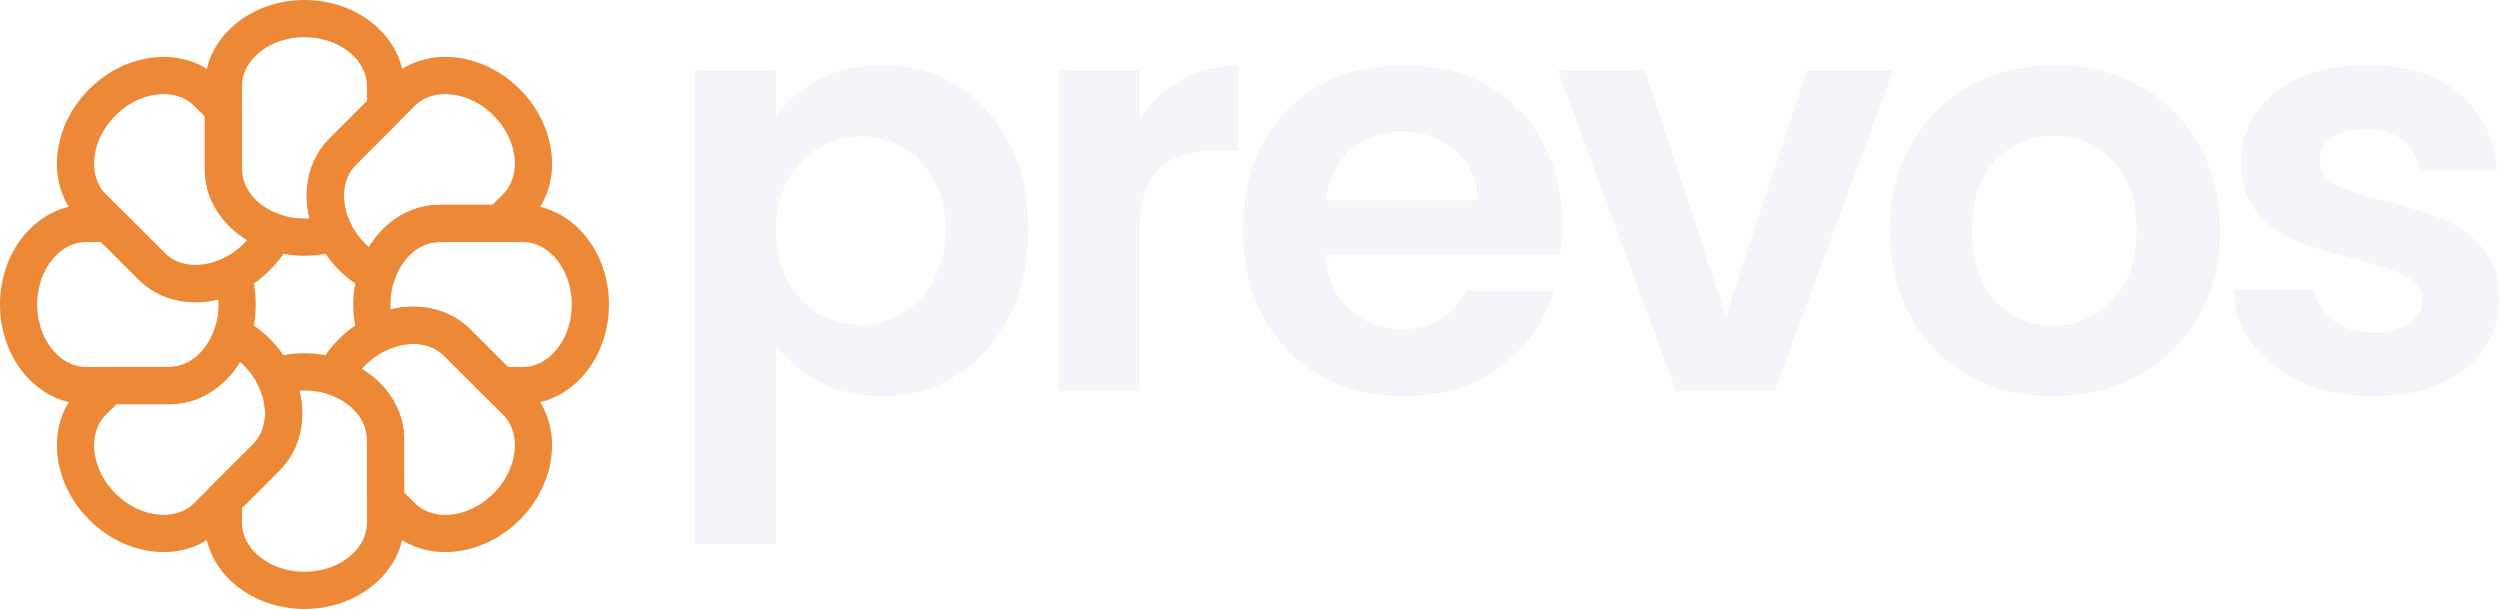
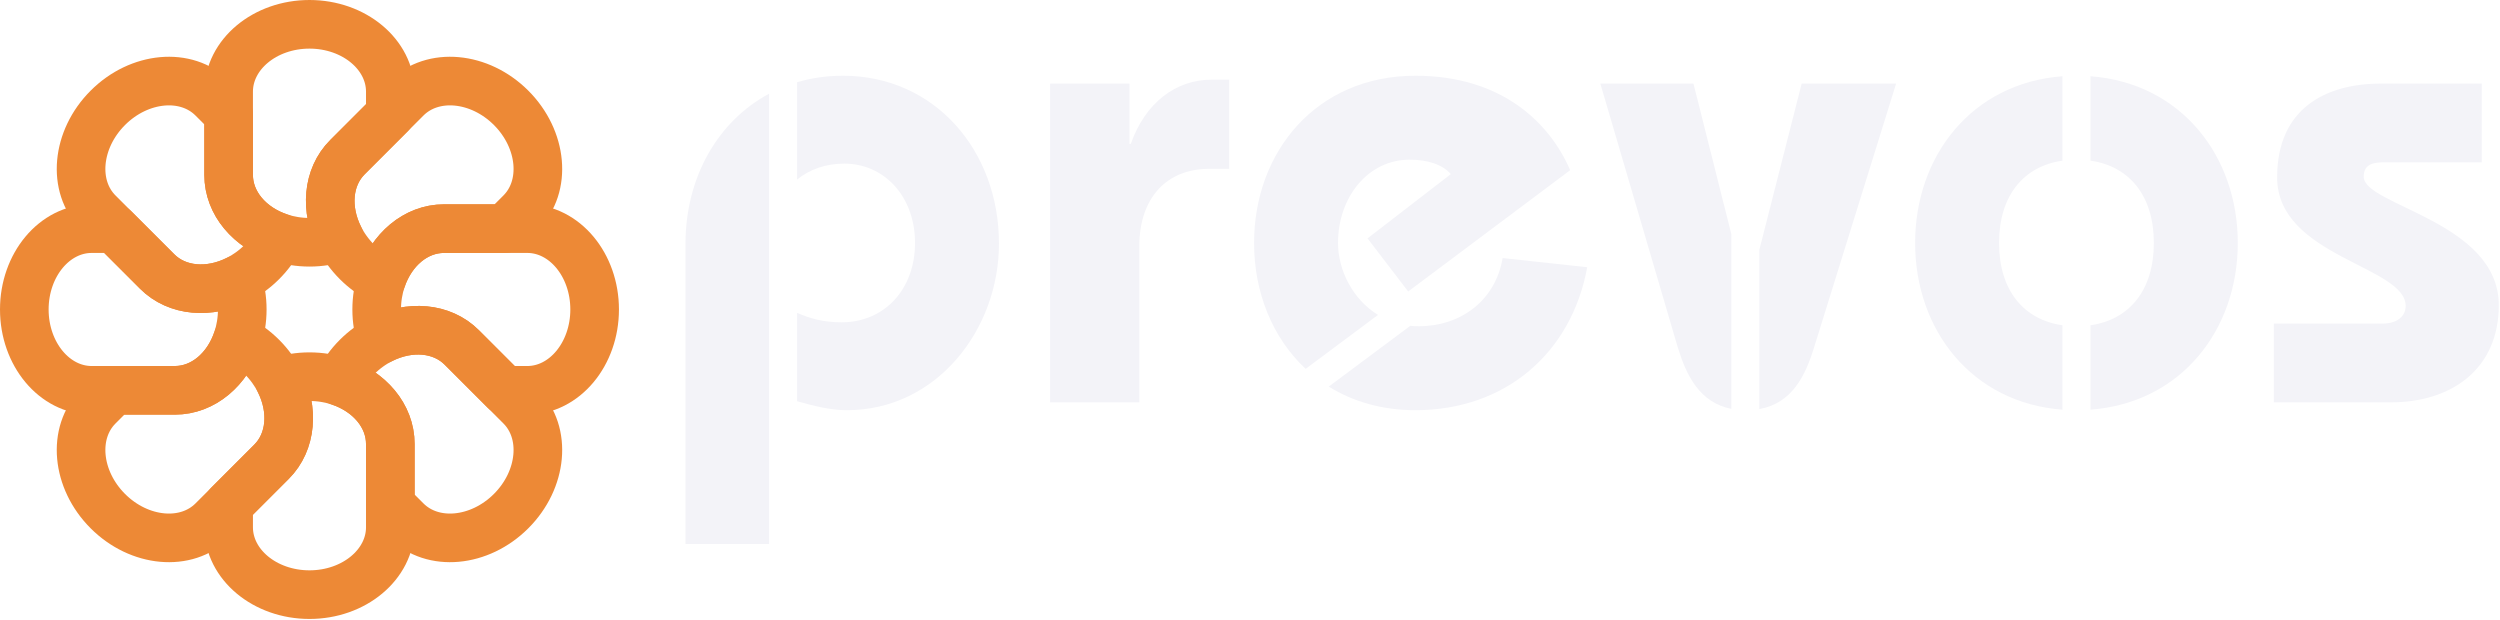
- <svg xmlns="http://www.w3.org/2000/svg" width="100%" height="100%" viewBox="0 0 1603 391" version="1.1" xml:space="preserve" style="fill-rule:evenodd;clip-rule:evenodd;stroke-linecap:round;stroke-linejoin:round;stroke-miterlimit:1.5;">
-   <g transform="matrix(1,0,0,1,-163.2745,-599.8939)">
+ <svg xmlns="http://www.w3.org/2000/svg" width="100%" height="100%" viewBox="0 0 1607 398" version="1.1" xml:space="preserve" style="fill-rule:evenodd;clip-rule:evenodd;stroke-linecap:round;stroke-linejoin:round;stroke-miterlimit:1.5;">
+   <g transform="matrix(1,0,0,1,-159.5753,-596.1947)">
    <g id="Logo_dark" transform="matrix(1.094324,0,0,1.094324,-67.41258,146.6991)">
      <g id="Obsidian-Charcoal" transform="matrix(0.428216,0,0,0.428216,-209.1264,368.6308)">
        <g transform="matrix(1,0,0,1,389.8534,0)">
-           <path d="M1059.537,313.923L1140.251,233.209C1176.317,197.143 1240.735,202.999 1284.014,246.279C1327.293,289.558 1333.149,353.976 1297.083,390.042L1275.145,411.98L1192.024,411.98C1153.047,411.98 1119.673,441 1106.1,482.001C1094.193,476.016 1082.812,467.892 1072.606,457.686C1062.401,447.481 1054.276,436.1 1048.292,424.192C1028.896,385.603 1031.976,341.484 1059.537,313.923Z" style="fill:none;stroke:rgb(237,137,54);stroke-width:50.9px;" />
+           <path d="M1059.537,313.923L1140.251,233.209C1176.317,197.143 1240.735,202.999 1284.014,246.279C1327.293,289.558 1333.149,353.976 1297.083,390.042L1275.145,411.98L1192.024,411.98C1153.047,411.98 1119.673,441 1106.1,482.001C1094.193,476.016 1082.812,467.892 1072.606,457.686C1062.401,447.481 1054.276,436.1 1048.292,424.192C1028.896,385.603 1031.976,341.484 1059.537,313.923Z" style="fill:none;stroke:rgb(237,137,54);stroke-width:66.69px;" />
        </g>
        <g transform="matrix(1,0,0,1,389.8534,0)">
-           <path d="M1192.024,411.98L1306.171,411.98C1357.176,411.98 1398.585,461.672 1398.585,522.878C1398.585,584.084 1357.176,633.776 1306.171,633.776L1275.145,633.776L1216.37,575C1188.808,547.439 1144.69,544.36 1106.1,563.755C1101.912,551.103 1099.61,537.311 1099.61,522.878C1099.61,508.445 1101.912,494.653 1106.1,482.001C1119.673,441 1153.047,411.98 1192.024,411.98Z" style="fill:none;stroke:rgb(237,137,54);stroke-width:50.9px;" />
+           <path d="M1192.024,411.98L1306.171,411.98C1357.176,411.98 1398.585,461.672 1398.585,522.878C1398.585,584.084 1357.176,633.776 1306.171,633.776L1275.145,633.776L1216.37,575C1188.808,547.439 1144.69,544.36 1106.1,563.755C1101.912,551.103 1099.61,537.311 1099.61,522.878C1099.61,508.445 1101.912,494.653 1106.1,482.001C1119.673,441 1153.047,411.98 1192.024,411.98Z" style="fill:none;stroke:rgb(237,137,54);stroke-width:66.69px;" />
        </g>
        <g transform="matrix(1,0,0,1,389.8534,0)">
-           <path d="M1216.37,575L1297.083,655.714C1333.149,691.78 1327.293,756.198 1284.014,799.477C1240.735,842.757 1176.317,848.613 1140.251,812.547L1118.312,790.608L1118.312,707.488C1118.312,668.51 1089.293,635.136 1048.292,621.564C1054.276,609.656 1062.401,598.275 1072.606,588.07C1082.812,577.864 1094.193,569.74 1106.1,563.755C1144.69,544.36 1188.808,547.439 1216.37,575Z" style="fill:none;stroke:rgb(237,137,54);stroke-width:50.9px;" />
+           <path d="M1216.37,575L1297.083,655.714C1333.149,691.78 1327.293,756.198 1284.014,799.477C1240.735,842.757 1176.317,848.613 1140.251,812.547L1118.312,790.608L1118.312,707.488C1118.312,668.51 1089.293,635.136 1048.292,621.564C1054.276,609.656 1062.401,598.275 1072.606,588.07C1082.812,577.864 1094.193,569.74 1106.1,563.755C1144.69,544.36 1188.808,547.439 1216.37,575Z" style="fill:none;stroke:rgb(237,137,54);stroke-width:66.69px;" />
        </g>
        <g transform="matrix(1,0,0,1,389.8534,0)">
-           <path d="M1118.312,707.488L1118.312,821.634C1118.312,872.639 1068.621,914.049 1007.415,914.049C946.209,914.049 896.517,872.639 896.517,821.634L896.517,790.608L955.292,731.833C982.854,704.272 985.933,660.153 966.538,621.564C979.189,617.376 992.982,615.073 1007.415,615.073C1021.847,615.073 1035.64,617.376 1048.292,621.564C1089.293,635.136 1118.312,668.51 1118.312,707.488Z" style="fill:none;stroke:rgb(237,137,54);stroke-width:50.9px;" />
+           <path d="M1118.312,707.488L1118.312,821.634C1118.312,872.639 1068.621,914.049 1007.415,914.049C946.209,914.049 896.517,872.639 896.517,821.634L896.517,790.608L955.292,731.833C982.854,704.272 985.933,660.153 966.538,621.564C979.189,617.376 992.982,615.073 1007.415,615.073C1021.847,615.073 1035.64,617.376 1048.292,621.564C1089.293,635.136 1118.312,668.51 1118.312,707.488Z" style="fill:none;stroke:rgb(237,137,54);stroke-width:66.69px;" />
        </g>
        <g transform="matrix(1,0,0,1,389.8534,0)">
-           <path d="M955.292,731.833L874.579,812.547C838.513,848.613 774.094,842.757 730.815,799.477C687.536,756.198 681.68,691.78 717.746,655.714L739.684,633.776L822.805,633.776C861.783,633.776 895.157,604.756 908.729,563.755C920.637,569.74 932.017,577.864 942.223,588.07C952.428,598.275 960.553,609.656 966.538,621.564C985.933,660.153 982.854,704.272 955.292,731.833Z" style="fill:none;stroke:rgb(237,137,54);stroke-width:50.9px;" />
+           <path d="M955.292,731.833L874.579,812.547C838.513,848.613 774.094,842.757 730.815,799.477C687.536,756.198 681.68,691.78 717.746,655.714L739.684,633.776L822.805,633.776C861.783,633.776 895.157,604.756 908.729,563.755C920.637,569.74 932.017,577.864 942.223,588.07C952.428,598.275 960.553,609.656 966.538,621.564C985.933,660.153 982.854,704.272 955.292,731.833Z" style="fill:none;stroke:rgb(237,137,54);stroke-width:66.69px;" />
        </g>
        <g transform="matrix(1,0,0,1,389.8534,0)">
-           <path d="M822.805,633.776L708.659,633.776C657.654,633.776 616.244,584.084 616.244,522.878C616.244,461.672 657.654,411.98 708.659,411.98L739.684,411.98L798.46,470.756C826.021,498.317 870.14,501.396 908.729,482.001C912.917,494.653 915.22,508.445 915.22,522.878C915.22,537.311 912.917,551.103 908.729,563.755C895.157,604.756 861.783,633.776 822.805,633.776Z" style="fill:none;stroke:rgb(237,137,54);stroke-width:50.9px;" />
+           <path d="M822.805,633.776L708.659,633.776C657.654,633.776 616.244,584.084 616.244,522.878C616.244,461.672 657.654,411.98 708.659,411.98L739.684,411.98L798.46,470.756C826.021,498.317 870.14,501.396 908.729,482.001C912.917,494.653 915.22,508.445 915.22,522.878C915.22,537.311 912.917,551.103 908.729,563.755C895.157,604.756 861.783,633.776 822.805,633.776Z" style="fill:none;stroke:rgb(237,137,54);stroke-width:66.69px;" />
        </g>
        <g transform="matrix(1,0,0,1,389.8534,0)">
-           <path d="M798.46,470.756L717.746,390.042C681.68,353.976 687.536,289.558 730.815,246.279C774.094,202.999 838.513,197.143 874.579,233.209L896.517,255.148L896.517,338.268C896.517,377.246 925.537,410.62 966.538,424.192C960.553,436.1 952.428,447.481 942.223,457.686C932.017,467.892 920.637,476.016 908.729,482.001C870.14,501.396 826.021,498.317 798.46,470.756Z" style="fill:none;stroke:rgb(237,137,54);stroke-width:50.9px;" />
+           <path d="M798.46,470.756L717.746,390.042C681.68,353.976 687.536,289.558 730.815,246.279C774.094,202.999 838.513,197.143 874.579,233.209L896.517,255.148L896.517,338.268C896.517,377.246 925.537,410.62 966.538,424.192C960.553,436.1 952.428,447.481 942.223,457.686C932.017,467.892 920.637,476.016 908.729,482.001C870.14,501.396 826.021,498.317 798.46,470.756Z" style="fill:none;stroke:rgb(237,137,54);stroke-width:66.69px;" />
        </g>
        <g transform="matrix(1,0,0,1,389.8534,0)">
-           <path d="M896.517,338.268L896.517,224.122C896.517,173.117 946.209,131.707 1007.415,131.707C1068.621,131.707 1118.312,173.117 1118.312,224.122L1118.312,255.148L1059.537,313.923C1031.976,341.484 1028.896,385.603 1048.292,424.192C1035.64,428.38 1021.847,430.683 1007.415,430.683C992.982,430.683 979.189,428.38 966.538,424.192C925.537,410.62 896.517,377.246 896.517,338.268Z" style="fill:none;stroke:rgb(237,137,54);stroke-width:50.9px;" />
+           <path d="M896.517,338.268L896.517,224.122C896.517,173.117 946.209,131.707 1007.415,131.707C1068.621,131.707 1118.312,173.117 1118.312,224.122L1118.312,255.148L1059.537,313.923C1031.976,341.484 1028.896,385.603 1048.292,424.192C1035.64,428.38 1021.847,430.683 1007.415,430.683C992.982,430.683 979.189,428.38 966.538,424.192C925.537,410.62 896.517,377.246 896.517,338.268Z" style="fill:none;stroke:rgb(237,137,54);stroke-width:66.69px;" />
        </g>
      </g>
-       <g transform="matrix(1.275439,0,0,1.275439,-317.8415,93.63414)">
-         <path d="M770.908,304.803C775.698,298.061 782.307,292.428 790.734,287.904C799.162,283.38 808.787,281.118 819.609,281.118C832.206,281.118 843.605,284.222 853.806,290.432C864.008,296.642 872.08,305.468 878.024,316.911C883.967,328.355 886.939,341.617 886.939,356.697C886.939,371.778 883.967,385.128 878.024,396.749C872.08,408.37 864.008,417.374 853.806,423.761C843.605,430.148 832.206,433.341 819.609,433.341C808.787,433.341 799.25,431.124 791.001,426.688C782.751,422.253 776.053,416.664 770.908,409.922L770.908,501.204L733.65,501.204L733.65,283.513L770.908,283.513L770.908,304.803ZM848.883,356.697C848.883,347.826 847.064,340.153 843.427,333.677C839.79,327.202 835,322.278 829.057,318.907C823.113,315.537 816.682,313.851 809.762,313.851C803.021,313.851 796.678,315.581 790.734,319.041C784.791,322.5 780.001,327.512 776.364,334.077C772.727,340.641 770.908,348.359 770.908,357.23C770.908,366.1 772.727,373.818 776.364,380.382C780.001,386.947 784.791,391.959 790.734,395.419C796.678,398.878 803.021,400.608 809.762,400.608C816.682,400.608 823.113,398.834 829.057,395.286C835,391.737 839.79,386.681 843.427,380.116C847.064,373.552 848.883,365.746 848.883,356.697Z" style="fill:rgb(244,244,249);fill-rule:nonzero;" />
-         <path d="M938.035,306.4C942.825,298.593 949.079,292.472 956.797,288.037C964.515,283.601 973.341,281.384 983.276,281.384L983.276,320.504L973.43,320.504C961.72,320.504 952.894,323.254 946.95,328.754C941.007,334.254 938.035,343.835 938.035,357.496L938.035,430.946L900.777,430.946L900.777,283.513L938.035,283.513L938.035,306.4Z" style="fill:rgb(244,244,249);fill-rule:nonzero;" />
-         <path d="M1132.041,354.036C1132.041,359.359 1131.686,364.149 1130.976,368.407L1023.195,368.407C1024.082,379.052 1027.808,387.39 1034.373,393.423C1040.937,399.455 1049.009,402.471 1058.59,402.471C1072.428,402.471 1082.275,396.527 1088.13,384.64L1128.315,384.64C1124.057,398.834 1115.896,410.499 1103.831,419.636C1091.767,428.773 1076.953,433.341 1059.388,433.341C1045.195,433.341 1032.465,430.192 1021.199,423.894C1009.933,417.596 1001.151,408.681 994.853,397.148C988.555,385.616 985.405,372.31 985.405,357.23C985.405,341.972 988.51,328.577 994.72,317.045C1000.929,305.512 1009.623,296.642 1020.8,290.432C1031.977,284.222 1044.84,281.118 1059.388,281.118C1073.404,281.118 1085.957,284.134 1097.045,290.166C1108.134,296.198 1116.738,304.758 1122.859,315.847C1128.98,326.936 1132.041,339.665 1132.041,354.036ZM1093.186,343.391C1093.186,333.81 1089.815,326.137 1083.074,320.371C1076.332,314.605 1068.082,311.722 1058.324,311.722C1049.098,311.722 1041.336,314.516 1035.038,320.105C1028.74,325.694 1024.881,333.456 1023.461,343.391L1093.186,343.391Z" style="fill:rgb(244,244,249);fill-rule:nonzero;" />
-         <path d="M1207.354,396.616L1244.612,283.513L1284.265,283.513L1229.709,430.946L1184.467,430.946L1130.178,283.513L1170.097,283.513L1207.354,396.616Z" style="fill:rgb(244,244,249);fill-rule:nonzero;" />
-         <path d="M1357.449,433.341C1343.256,433.341 1330.482,430.192 1319.127,423.894C1307.772,417.596 1298.857,408.681 1292.381,397.148C1285.906,385.616 1282.668,372.31 1282.668,357.23C1282.668,342.149 1285.994,328.843 1292.648,317.311C1299.301,305.779 1308.393,296.863 1319.925,290.565C1331.458,284.267 1344.32,281.118 1358.514,281.118C1372.707,281.118 1385.57,284.267 1397.102,290.565C1408.634,296.863 1417.727,305.779 1424.38,317.311C1431.033,328.843 1434.359,342.149 1434.359,357.23C1434.359,372.31 1430.944,385.616 1424.114,397.148C1417.283,408.681 1408.057,417.596 1396.437,423.894C1384.816,430.192 1371.82,433.341 1357.449,433.341ZM1357.449,400.874C1364.191,400.874 1370.534,399.233 1376.477,395.951C1382.421,392.669 1387.166,387.745 1390.715,381.181C1394.263,374.616 1396.037,366.633 1396.037,357.23C1396.037,343.214 1392.356,332.435 1384.993,324.895C1377.63,317.355 1368.626,313.585 1357.981,313.585C1347.336,313.585 1338.421,317.355 1331.236,324.895C1324.05,332.435 1320.458,343.214 1320.458,357.23C1320.458,371.245 1323.962,382.024 1330.97,389.564C1337.978,397.104 1346.804,400.874 1357.449,400.874Z" style="fill:rgb(244,244,249);fill-rule:nonzero;" />
-         <path d="M1504.488,433.341C1492.398,433.341 1481.552,431.168 1471.95,426.821C1462.35,422.475 1454.749,416.576 1449.146,409.124C1443.546,401.673 1440.746,393.423 1440.746,384.374L1478.004,384.374C1478.714,390.052 1481.508,394.753 1486.387,398.479C1491.266,402.205 1497.343,404.068 1504.617,404.068C1511.713,404.068 1517.258,402.648 1521.249,399.81C1525.241,396.971 1527.237,393.334 1527.237,388.898C1527.237,384.108 1524.798,380.516 1519.919,378.12C1515.04,375.725 1507.278,373.108 1496.633,370.27C1485.633,367.608 1476.629,364.858 1469.621,362.02C1462.613,359.181 1456.581,354.834 1451.525,348.98C1446.468,343.125 1443.94,335.23 1443.94,325.294C1443.94,317.133 1446.291,309.682 1450.992,302.94C1455.694,296.198 1462.436,290.876 1471.218,286.972C1480,283.069 1490.335,281.118 1502.221,281.118C1519.786,281.118 1533.802,285.509 1544.269,294.291C1554.737,303.073 1560.503,314.916 1561.568,329.819L1525.907,329.819C1525.374,323.964 1522.935,319.307 1518.588,315.847C1514.241,312.387 1508.431,310.658 1501.157,310.658C1494.415,310.658 1489.226,311.899 1485.589,314.383C1481.952,316.867 1480.133,320.327 1480.133,324.762C1480.133,329.73 1482.617,333.5 1487.585,336.073C1492.552,338.645 1500.27,341.262 1510.738,343.923C1521.383,346.585 1530.165,349.334 1537.084,352.173C1544.003,355.012 1549.991,359.403 1555.047,365.346C1560.104,371.29 1562.632,379.141 1562.632,388.898C1562.632,397.415 1560.276,405.043 1555.563,411.785C1550.85,418.527 1544.093,423.805 1535.292,427.62C1526.493,431.434 1516.225,433.341 1504.488,433.341Z" style="fill:rgb(244,244,249);fill-rule:nonzero;" />
+       <g id="white" transform="matrix(1.447497,0,0,1.447497,-443.0184,23.28156)">
+         <path d="M761.437,488.43L727.53,488.43L727.53,366.544C727.53,339.879 740.515,316.924 761.437,305.719L761.437,488.43ZM772.81,301.051C778.602,299.335 784.823,298.416 791.4,298.416C828.657,298.416 854.738,328.754 854.738,366.544C854.738,401.406 829.456,434.14 792.997,434.14C786.183,434.14 779.37,432.334 772.81,430.5L772.81,394.624C778.042,396.943 783.558,398.479 790.868,398.479C808.166,398.479 820.674,385.173 820.674,366.278C820.674,347.383 808.166,334.077 791.932,334.077C784.441,334.077 777.89,336.425 772.81,340.55L772.81,301.051Z" style="fill:rgb(243,243,248);" />
+         <path d="M911.689,430.946L911.689,367.608C911.689,347.915 922.866,336.206 939.898,336.206L948.148,336.206L948.148,300.013L940.962,300.013C926.592,300.013 914.084,309.327 908.229,326.093L907.697,326.093L907.697,301.609L875.495,301.609L875.495,430.946L911.689,430.946Z" style="fill:rgb(243,243,248);fill-rule:nonzero;" />
+         <path d="M979.183,417.368C965.798,404.849 958.261,386.476 958.261,366.278C958.261,329.286 983.543,298.416 1023.727,298.416C1058.324,298.416 1078.017,317.045 1086.533,336.738L1020.8,385.971L1004.3,364.415L1038.098,338.335C1034.639,334.343 1028.518,332.48 1021.332,332.48C1004.566,332.48 992.325,347.649 992.325,366.278C992.325,377.271 998.254,389.148 1008.548,395.48L979.183,417.368ZM1021.647,399.903C1022.758,400.017 1023.895,400.076 1025.058,400.076C1042.09,400.076 1056.195,389.697 1059.122,372.399L1093.452,376.124C1087.065,410.987 1060.187,434.14 1023.727,434.14C1010.18,434.14 998.325,430.631 988.563,424.562L1021.647,399.903Z" style="fill:rgb(243,243,248);" />
+         <path d="M1151.93,433.59C1139.016,431.043 1133.677,420.022 1130.178,408.592L1098.775,301.609L1136.565,301.609L1151.93,362.691L1151.93,433.59ZM1163.304,369.041L1180.476,301.609L1218.798,301.609L1185.532,408.592C1181.99,420.161 1176.563,431.312 1163.304,433.68L1163.304,369.041Z" style="fill:rgb(243,243,248);" />
+         <path d="M1286.295,433.929C1249.427,431.16 1226.515,401.492 1226.515,366.278C1226.515,331.063 1249.427,301.396 1286.295,298.627L1286.295,332.875C1270.618,335.13 1260.579,346.966 1260.579,366.278C1260.579,385.59 1270.618,397.426 1286.295,399.681L1286.295,433.929ZM1297.669,298.627C1334.538,301.396 1357.449,331.063 1357.449,366.278C1357.449,401.492 1334.538,431.16 1297.669,433.929L1297.669,399.681C1313.346,397.426 1323.385,385.59 1323.385,366.278C1323.385,346.966 1313.346,335.13 1297.669,332.875L1297.669,298.627Z" style="fill:rgb(243,243,248);" />
+         <path d="M1372.086,430.946L1419.723,430.946C1444.206,430.946 1463.367,417.374 1463.367,391.56C1463.367,357.496 1408.545,351.109 1408.545,339.399C1408.545,334.077 1412.803,333.544 1417.061,333.544L1456.448,333.544L1456.448,301.609L1415.465,301.609C1393.11,301.609 1373.417,311.722 1373.417,339.665C1373.417,371.866 1425.577,375.592 1425.577,391.826C1425.577,395.818 1422.384,399.011 1415.997,399.011L1372.086,399.011L1372.086,430.946Z" style="fill:rgb(243,243,248);fill-rule:nonzero;" />
      </g>
    </g>
  </g>
</svg>
